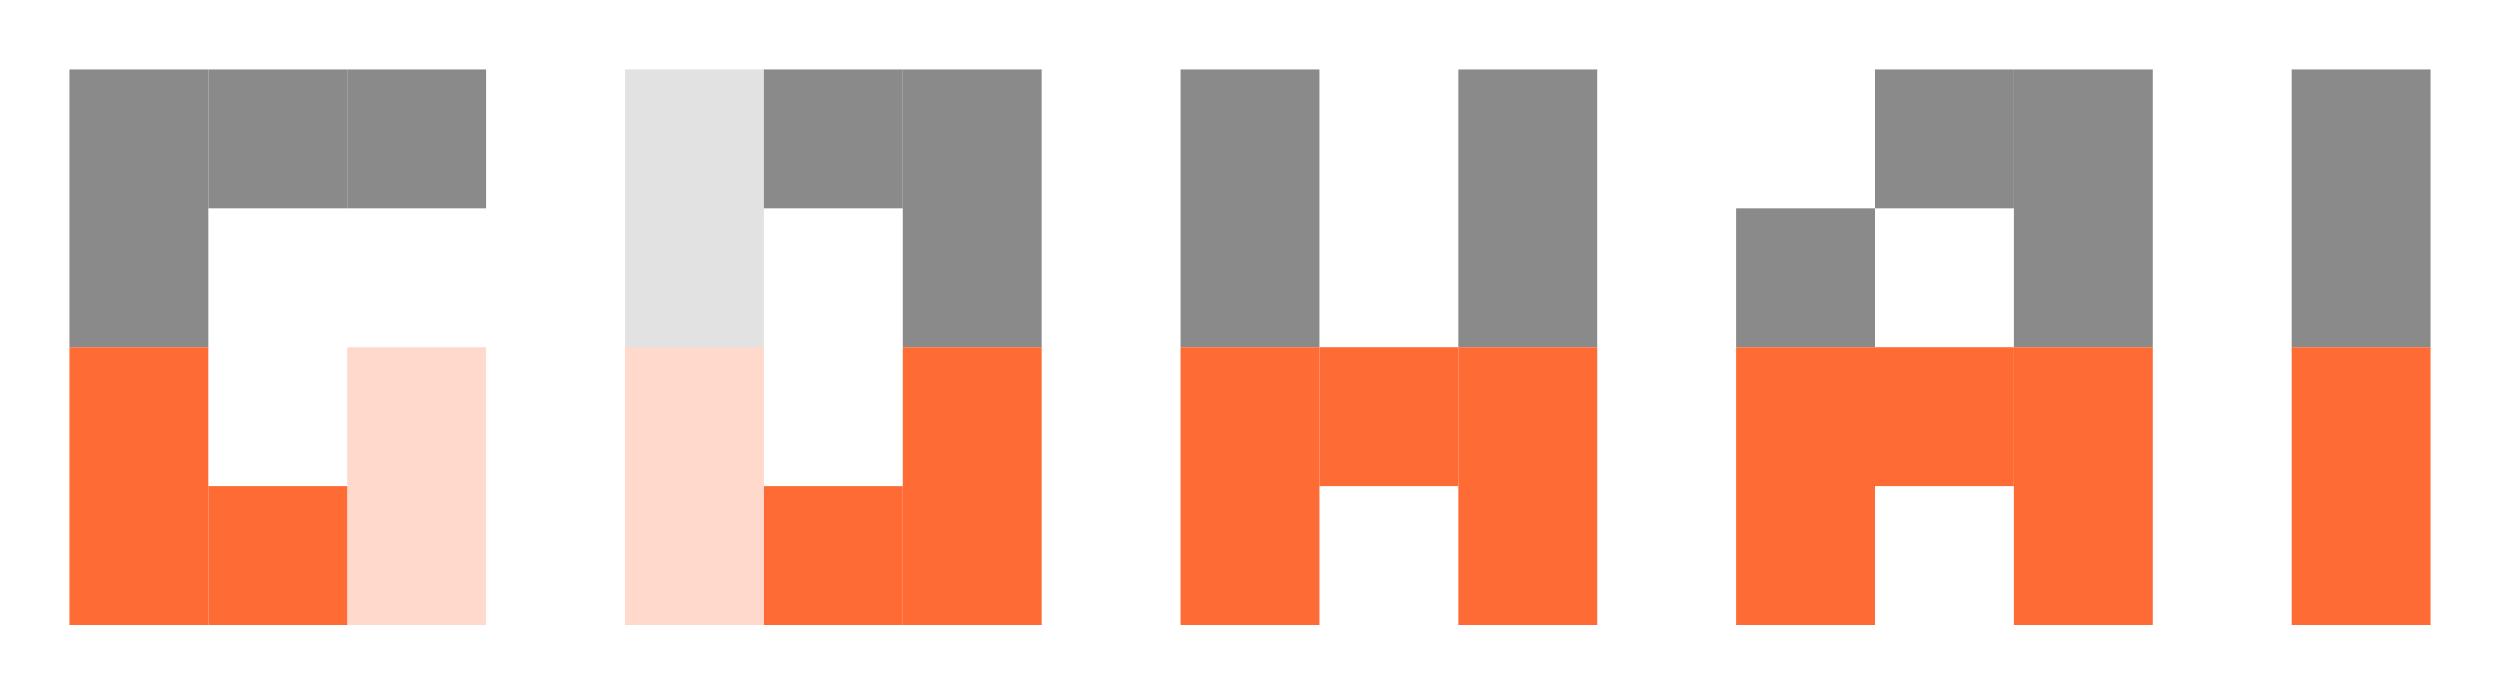
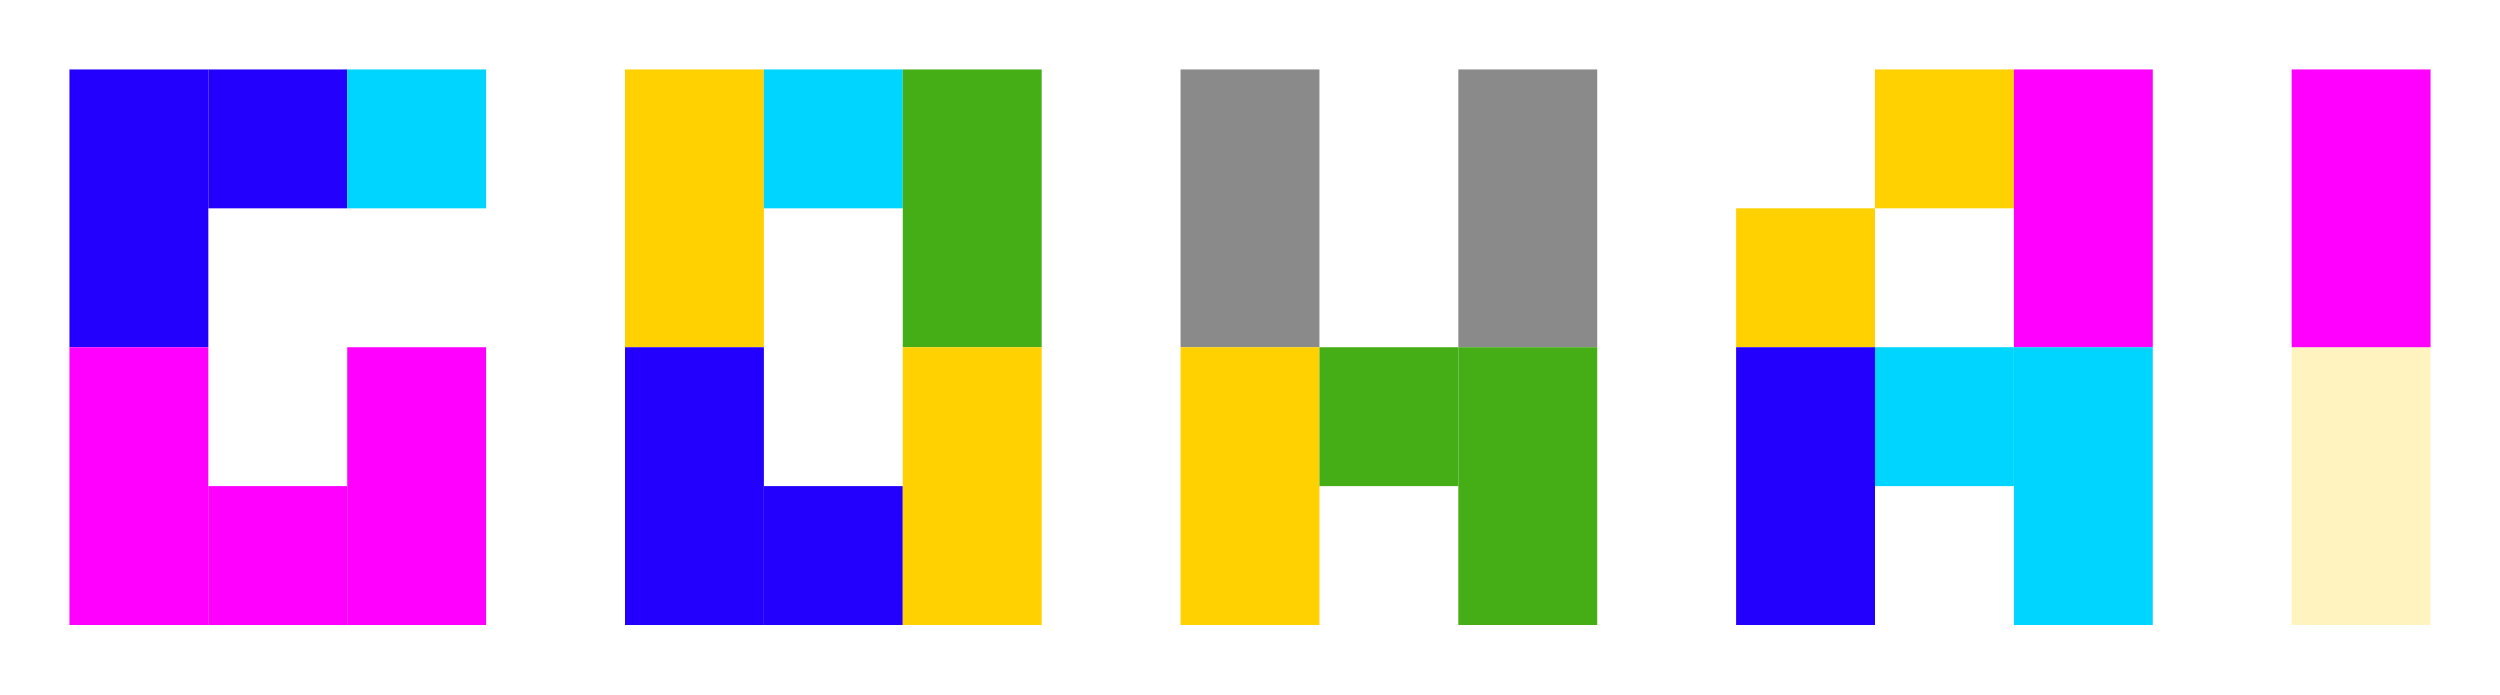
<svg xmlns="http://www.w3.org/2000/svg" viewBox="0 0 288 80" width="288" height="80" role="img" aria-label="gohai">
-   <rect x="8" y="8" width="16" height="32" fill="#8a8a8a" />
-   <rect x="8" y="40" width="16" height="32" fill="#ff6b35" />
-   <rect x="24" y="8" width="16" height="16" fill="#8a8a8a" />
-   <rect x="24" y="56" width="16" height="16" fill="#ff6b35" />
-   <rect x="40" y="8" width="16" height="16" fill="#8a8a8a" />
-   <rect x="40" y="40" width="16" height="32" fill="#ff6b35" opacity="0.25" />
-   <rect x="72" y="8" width="16" height="32" fill="#8a8a8a" opacity="0.25" />
-   <rect x="72" y="40" width="16" height="32" fill="#ff6b35" opacity="0.25" />
-   <rect x="88" y="8" width="16" height="16" fill="#8a8a8a" />
-   <rect x="88" y="56" width="16" height="16" fill="#ff6b35" />
-   <rect x="104" y="8" width="16" height="32" fill="#8a8a8a" />
-   <rect x="104" y="40" width="16" height="32" fill="#ff6b35" />
+   <rect x="8" y="8" width="16" height="32" fill="#2300fd" />
+   <rect x="8" y="40" width="16" height="32" fill="#ff00ff" />
+   <rect x="24" y="8" width="16" height="16" fill="#2300fd" />
+   <rect x="24" y="56" width="16" height="16" fill="#ff00ff" />
+   <rect x="40" y="8" width="16" height="16" fill="#00d5ff" />
+   <rect x="40" y="40" width="16" height="32" fill="#ff00ff" />
+   <rect x="72" y="8" width="16" height="32" fill="#ffd100" />
+   <rect x="72" y="40" width="16" height="32" fill="#2300fd" />
+   <rect x="88" y="8" width="16" height="16" fill="#00d5ff" />
+   <rect x="88" y="56" width="16" height="16" fill="#2300fd" />
+   <rect x="104" y="8" width="16" height="32" fill="#45ae17" />
+   <rect x="104" y="40" width="16" height="32" fill="#ffd100" />
  <rect x="136" y="8" width="16" height="32" fill="#8a8a8a" />
-   <rect x="136" y="40" width="16" height="32" fill="#ff6b35" />
-   <rect x="152" y="40" width="16" height="16" fill="#ff6b35" />
+   <rect x="136" y="40" width="16" height="32" fill="#ffd100" />
+   <rect x="152" y="40" width="16" height="16" fill="#45ae17" />
  <rect x="168" y="8" width="16" height="32" fill="#8a8a8a" />
-   <rect x="168" y="40" width="16" height="32" fill="#ff6b35" />
-   <rect x="200" y="24" width="16" height="16" fill="#8a8a8a" />
-   <rect x="200" y="40" width="16" height="32" fill="#ff6b35" />
-   <rect x="216" y="8" width="16" height="16" fill="#8a8a8a" />
-   <rect x="216" y="40" width="16" height="16" fill="#ff6b35" />
-   <rect x="232" y="8" width="16" height="32" fill="#8a8a8a" />
-   <rect x="232" y="40" width="16" height="32" fill="#ff6b35" />
-   <rect x="264" y="8" width="16" height="32" fill="#8a8a8a" />
-   <rect x="264" y="40" width="16" height="32" fill="#ff6b35" />
+   <rect x="168" y="40" width="16" height="32" fill="#45ae17" />
+   <rect x="200" y="24" width="16" height="16" fill="#ffd100" />
+   <rect x="200" y="40" width="16" height="32" fill="#2300fd" />
+   <rect x="216" y="8" width="16" height="16" fill="#ffd100" />
+   <rect x="216" y="40" width="16" height="16" fill="#00d5ff" />
+   <rect x="232" y="8" width="16" height="32" fill="#ff00ff" />
+   <rect x="232" y="40" width="16" height="32" fill="#00d5ff" />
+   <rect x="264" y="8" width="16" height="32" fill="#ff00ff" />
+   <rect x="264" y="40" width="16" height="32" fill="#ffd100" opacity="0.25" />
</svg>
